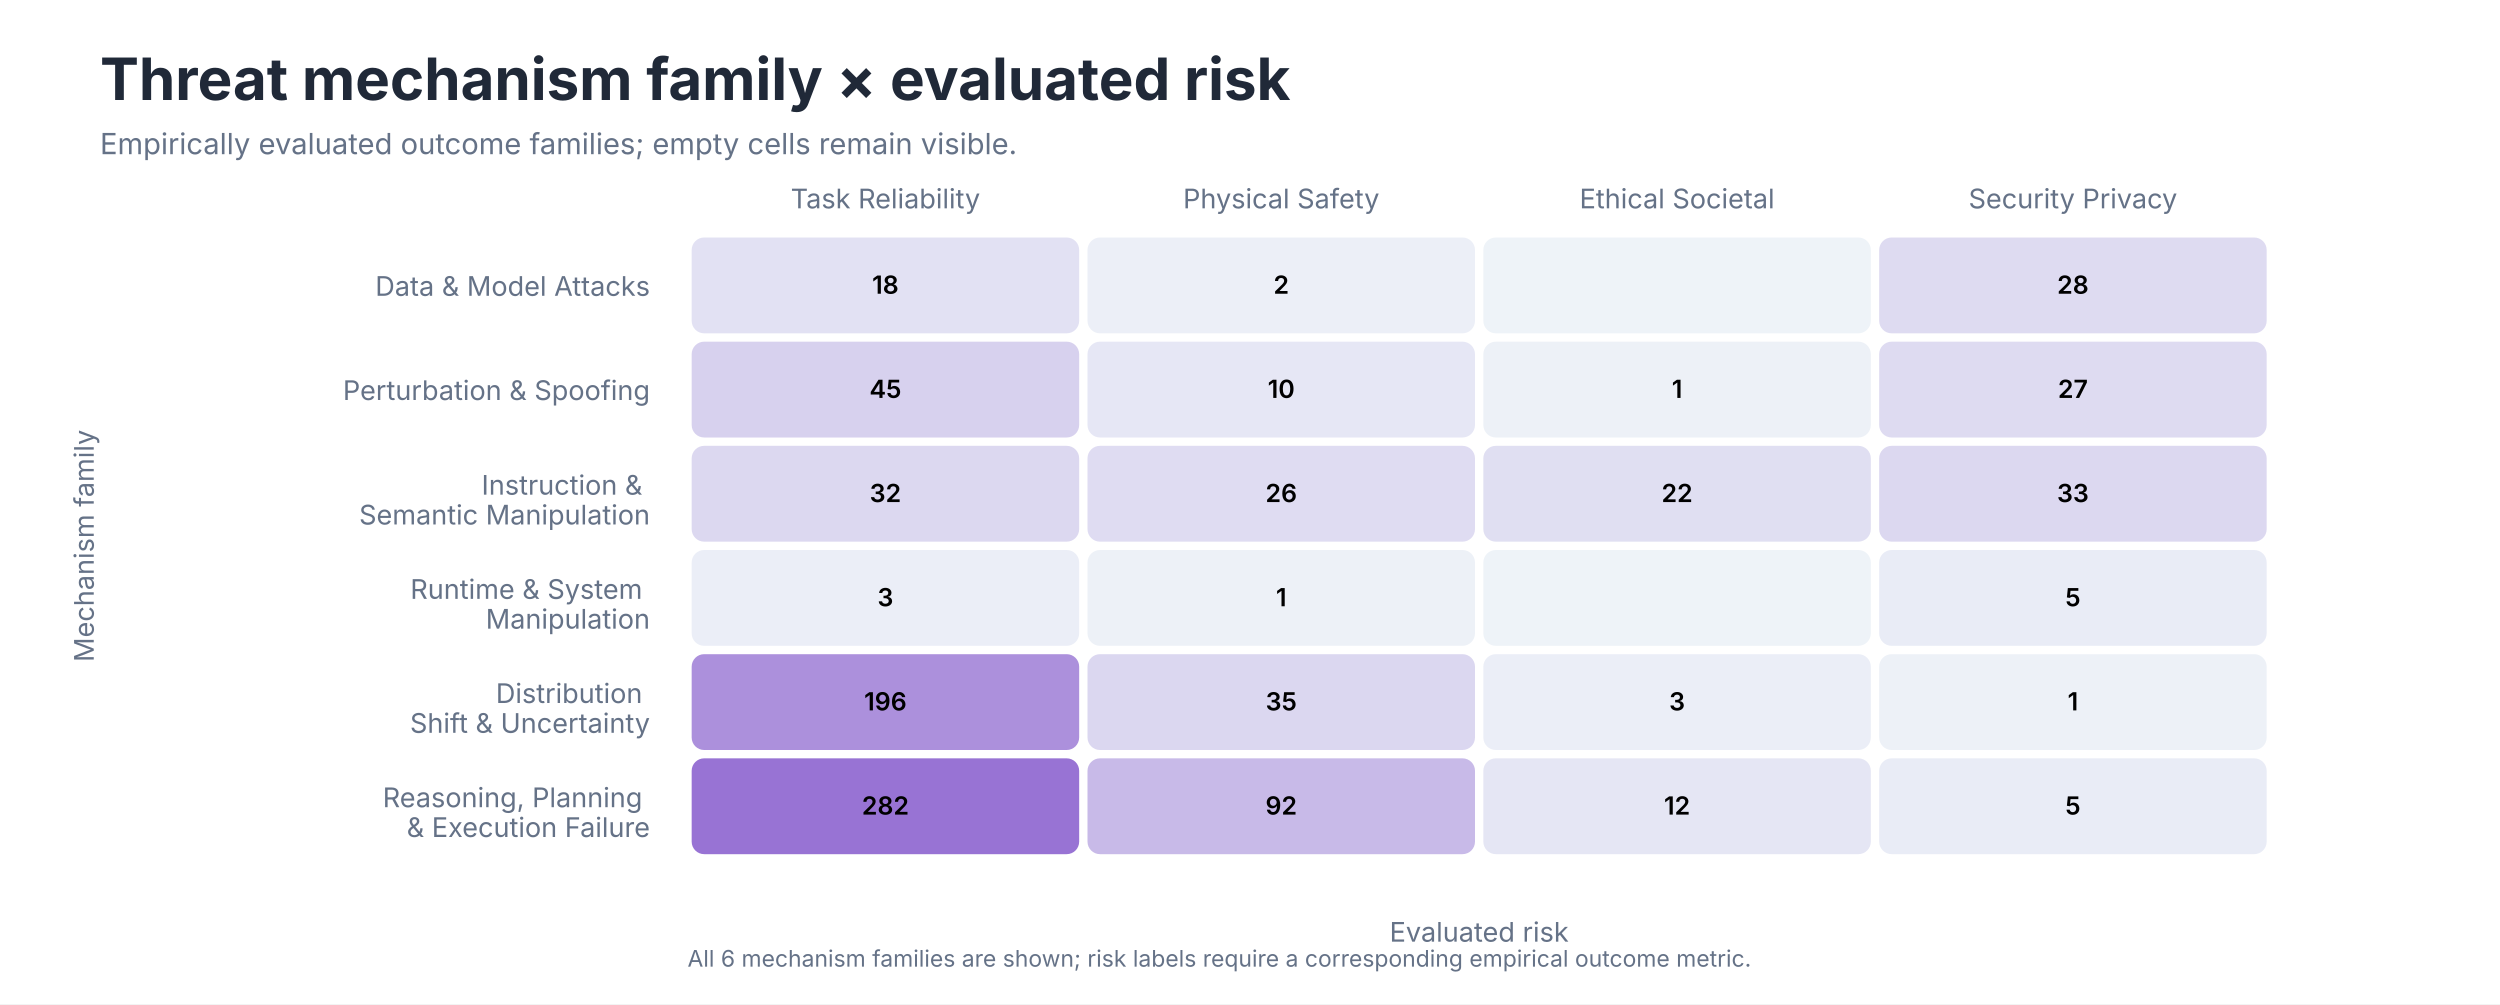
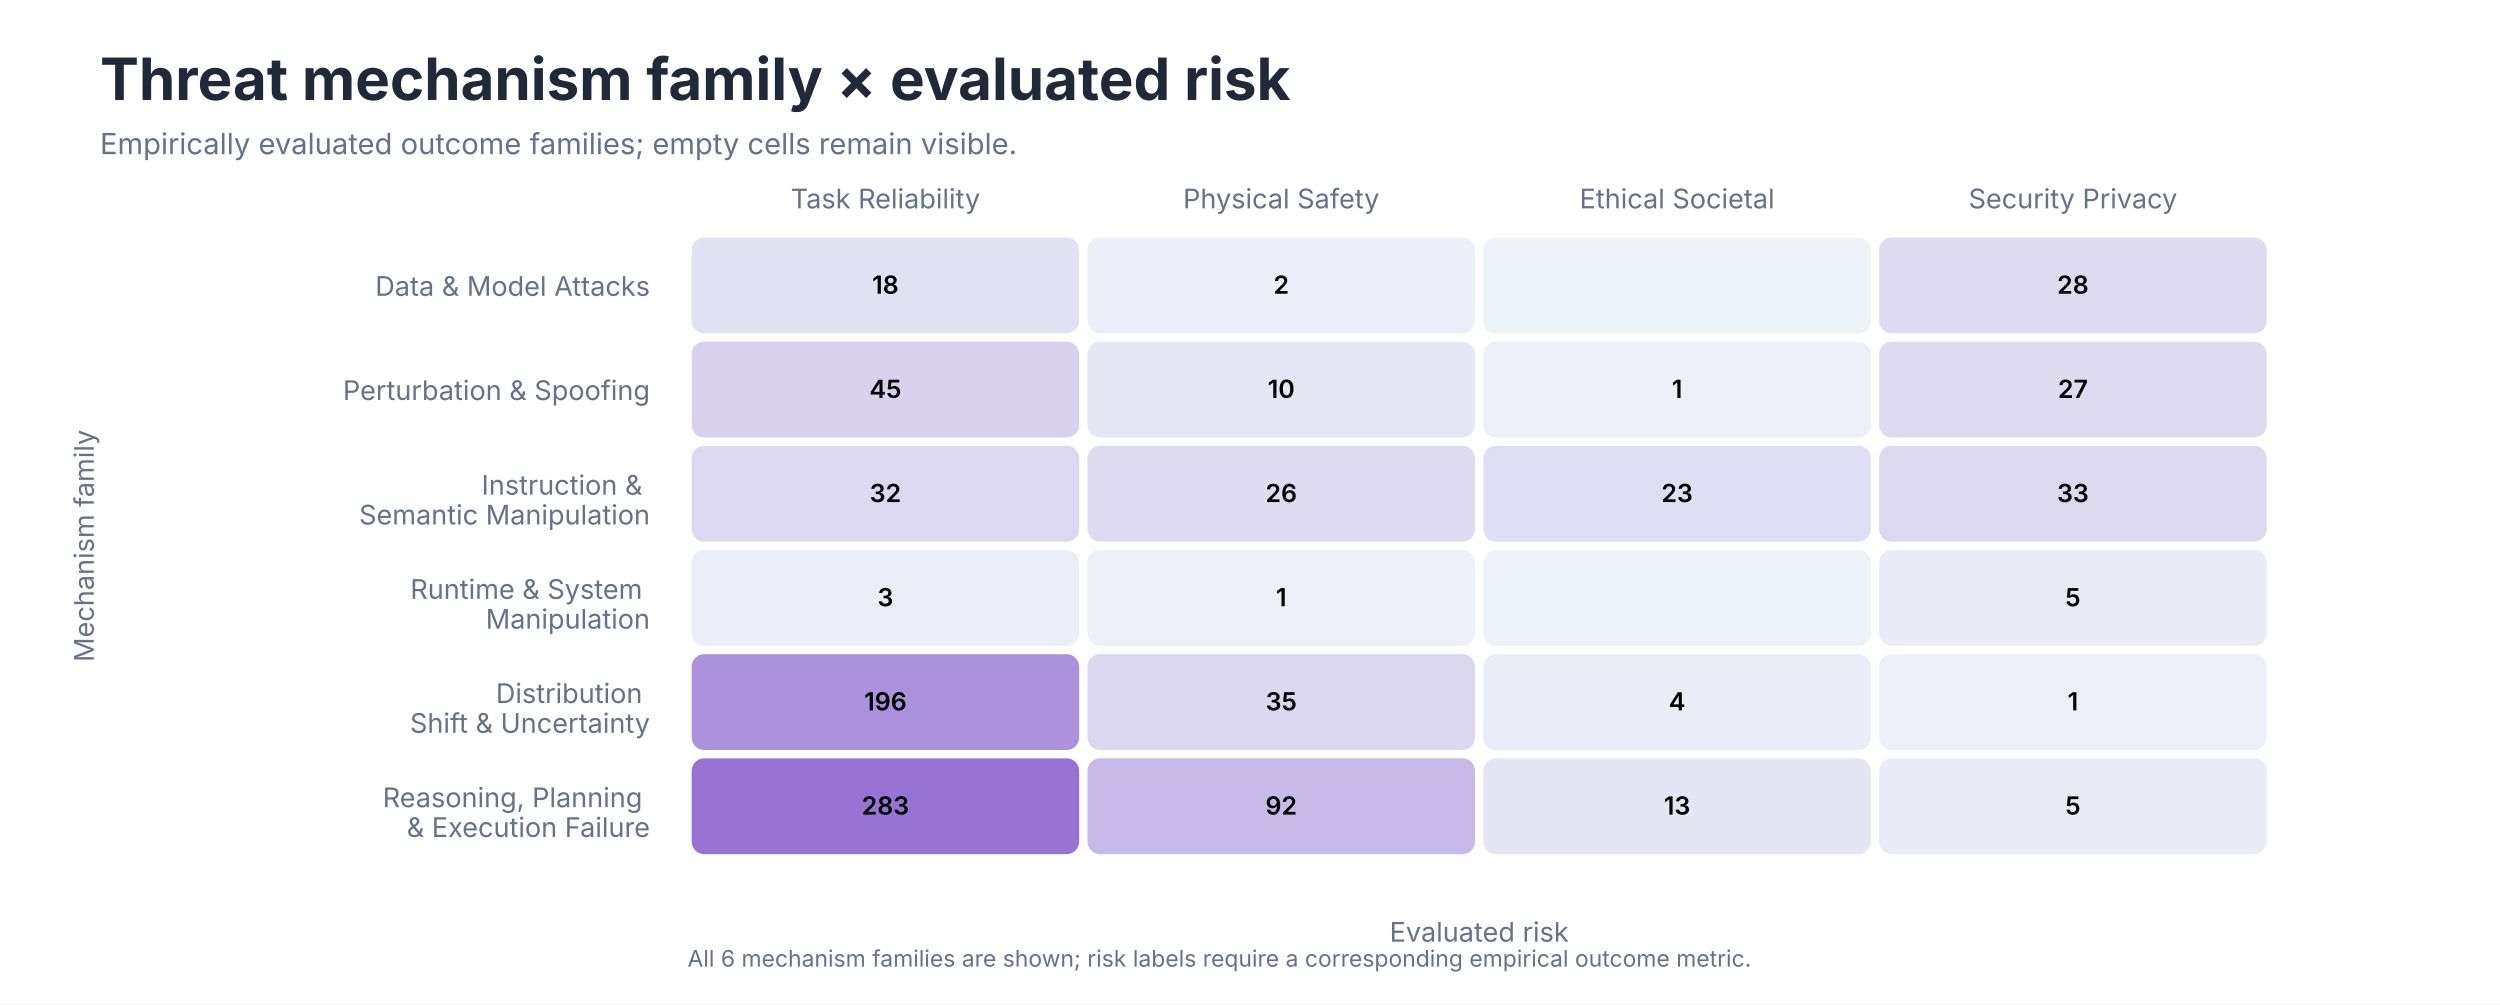
<svg xmlns="http://www.w3.org/2000/svg" role="img" aria-labelledby="title desc" viewBox="0 0 1200 482">
  <style>
text { font-family: -apple-system, BlinkMacSystemFont, 'Segoe UI', sans-serif; }
.title { font-size: 28px; font-weight: 650; fill: #202938; }
.subtitle { font-size: 14px; fill: #657287; }
.axis { font-size: 13px; fill: #657287; }
.label { font-size: 13px; fill: #202938; }
.small { font-size: 11px; fill: #657287; }
</style>
  <rect width="1200" height="482" fill="#FFFFFF" />
  <text class="title" x="48" y="48">Threat mechanism family × evaluated risk</text>
  <text class="subtitle" x="48" y="74">Empirically evaluated outcome families; empty cells remain visible.</text>
  <text class="axis" x="425.0" y="100" text-anchor="middle">Task Reliability</text>
  <text class="axis" x="615.0" y="100" text-anchor="middle">Physical Safety</text>
  <text class="axis" x="805.0" y="100" text-anchor="middle">Ethical Societal</text>
  <text class="axis" x="995.0" y="100" text-anchor="middle">Security Privacy</text>
  <text class="axis" text-anchor="end" x="312.0" y="142.0">Data &amp; Model Attacks</text>
  <rect x="332" y="114" width="186" height="46" rx="6" fill="#E2E1F3" />
  <text x="425.0" y="141.0" text-anchor="middle" font-size="12" font-weight="600" fill="#000000">18</text>
  <rect x="522" y="114" width="186" height="46" rx="6" fill="#ECEFF7" />
  <text x="615.0" y="141.0" text-anchor="middle" font-size="12" font-weight="600" fill="#000000">2</text>
  <rect x="712" y="114" width="186" height="46" rx="6" fill="#EEF3F8" />
  <text x="805.0" y="141.0" text-anchor="middle" font-size="12" font-weight="600" fill="#000000" />
  <rect x="902" y="114" width="186" height="46" rx="6" fill="#DEDBF1" />
  <text x="995.0" y="141.0" text-anchor="middle" font-size="12" font-weight="600" fill="#000000">28</text>
  <text class="axis" text-anchor="end" x="312.0" y="192.0">Perturbation &amp; Spoofing</text>
  <rect x="332" y="164" width="186" height="46" rx="6" fill="#D7D1EE" />
  <text x="425.0" y="191.0" text-anchor="middle" font-size="12" font-weight="600" fill="#000000">45</text>
  <rect x="522" y="164" width="186" height="46" rx="6" fill="#E6E7F5" />
  <text x="615.0" y="191.0" text-anchor="middle" font-size="12" font-weight="600" fill="#000000">10</text>
  <rect x="712" y="164" width="186" height="46" rx="6" fill="#EDF1F7" />
  <text x="805.0" y="191.0" text-anchor="middle" font-size="12" font-weight="600" fill="#000000">1</text>
  <rect x="902" y="164" width="186" height="46" rx="6" fill="#DEDBF1" />
  <text x="995.0" y="191.0" text-anchor="middle" font-size="12" font-weight="600" fill="#000000">27</text>
  <text class="axis" text-anchor="end" x="312.0" y="242.0">
    <tspan x="312.0" dy="-0.35em">Instruction &amp;</tspan>
    <tspan x="312.0" dy="1.1em">Semantic Manipulation</tspan>
  </text>
-   <rect x="332" y="214" width="186" height="46" rx="6" fill="#DCD8F0" />
+   <rect x="332" y="214" width="186" height="46" rx="6" fill="#DCD8F1" />
  <text x="425.0" y="241.0" text-anchor="middle" font-size="12" font-weight="600" fill="#000000">32</text>
  <rect x="522" y="214" width="186" height="46" rx="6" fill="#DFDCF2" />
  <text x="615.0" y="241.0" text-anchor="middle" font-size="12" font-weight="600" fill="#000000">26</text>
-   <rect x="712" y="214" width="186" height="46" rx="6" fill="#E0DFF2" />
-   <text x="805.0" y="241.0" text-anchor="middle" font-size="12" font-weight="600" fill="#000000">22</text>
+   <rect x="712" y="214" width="186" height="46" rx="6" fill="#E0DEF2" />
+   <text x="805.0" y="241.0" text-anchor="middle" font-size="12" font-weight="600" fill="#000000">23</text>
  <rect x="902" y="214" width="186" height="46" rx="6" fill="#DCD8F0" />
  <text x="995.0" y="241.0" text-anchor="middle" font-size="12" font-weight="600" fill="#000000">33</text>
  <text class="axis" text-anchor="end" x="312.0" y="292.0">
    <tspan x="312.0" dy="-0.35em">Runtime &amp; System</tspan>
    <tspan x="312.0" dy="1.1em">Manipulation</tspan>
  </text>
  <rect x="332" y="264" width="186" height="46" rx="6" fill="#EBEEF7" />
  <text x="425.0" y="291.0" text-anchor="middle" font-size="12" font-weight="600" fill="#000000">3</text>
  <rect x="522" y="264" width="186" height="46" rx="6" fill="#EDF1F7" />
  <text x="615.0" y="291.0" text-anchor="middle" font-size="12" font-weight="600" fill="#000000">1</text>
  <rect x="712" y="264" width="186" height="46" rx="6" fill="#EEF3F8" />
  <text x="805.0" y="291.0" text-anchor="middle" font-size="12" font-weight="600" fill="#000000" />
  <rect x="902" y="264" width="186" height="46" rx="6" fill="#E9ECF6" />
  <text x="995.0" y="291.0" text-anchor="middle" font-size="12" font-weight="600" fill="#000000">5</text>
  <text class="axis" text-anchor="end" x="312.0" y="342.0">
    <tspan x="312.0" dy="-0.35em">Distribution</tspan>
    <tspan x="312.0" dy="1.1em">Shift &amp; Uncertainty</tspan>
  </text>
-   <rect x="332" y="314" width="186" height="46" rx="6" fill="#AC90DC" />
+   <rect x="332" y="314" width="186" height="46" rx="6" fill="#AC91DC" />
  <text x="425.0" y="341.0" text-anchor="middle" font-size="12" font-weight="600" fill="#000000">196</text>
  <rect x="522" y="314" width="186" height="46" rx="6" fill="#DBD7F0" />
  <text x="615.0" y="341.0" text-anchor="middle" font-size="12" font-weight="600" fill="#000000">35</text>
-   <rect x="712" y="314" width="186" height="46" rx="6" fill="#EBEEF7" />
-   <text x="805.0" y="341.0" text-anchor="middle" font-size="12" font-weight="600" fill="#000000">3</text>
+   <rect x="712" y="314" width="186" height="46" rx="6" fill="#EAEDF6" />
+   <text x="805.0" y="341.0" text-anchor="middle" font-size="12" font-weight="600" fill="#000000">4</text>
  <rect x="902" y="314" width="186" height="46" rx="6" fill="#EDF1F7" />
  <text x="995.0" y="341.0" text-anchor="middle" font-size="12" font-weight="600" fill="#000000">1</text>
  <text class="axis" text-anchor="end" x="312.0" y="392.0">
    <tspan x="312.0" dy="-0.35em">Reasoning, Planning</tspan>
    <tspan x="312.0" dy="1.1em">&amp; Execution Failure</tspan>
  </text>
  <rect x="332" y="364" width="186" height="46" rx="6" fill="#9873D4" />
-   <text x="425.0" y="391.0" text-anchor="middle" font-size="12" font-weight="600" fill="#000000">282</text>
+   <text x="425.0" y="391.0" text-anchor="middle" font-size="12" font-weight="600" fill="#000000">283</text>
  <rect x="522" y="364" width="186" height="46" rx="6" fill="#C8BAE8" />
  <text x="615.0" y="391.0" text-anchor="middle" font-size="12" font-weight="600" fill="#000000">92</text>
-   <rect x="712" y="364" width="186" height="46" rx="6" fill="#E5E6F4" />
-   <text x="805.0" y="391.0" text-anchor="middle" font-size="12" font-weight="600" fill="#000000">12</text>
+   <rect x="712" y="364" width="186" height="46" rx="6" fill="#E5E5F4" />
+   <text x="805.0" y="391.0" text-anchor="middle" font-size="12" font-weight="600" fill="#000000">13</text>
  <rect x="902" y="364" width="186" height="46" rx="6" fill="#E9ECF6" />
  <text x="995.0" y="391.0" text-anchor="middle" font-size="12" font-weight="600" fill="#000000">5</text>
  <text class="axis" x="710.0" y="452" text-anchor="middle">Evaluated risk</text>
  <text class="axis" transform="translate(45 262.0) rotate(-90)" text-anchor="middle">Mechanism family</text>
  <text class="small" x="330" y="464">All 6 mechanism families are shown; risk labels require a corresponding empirical outcome metric.</text>
</svg>
